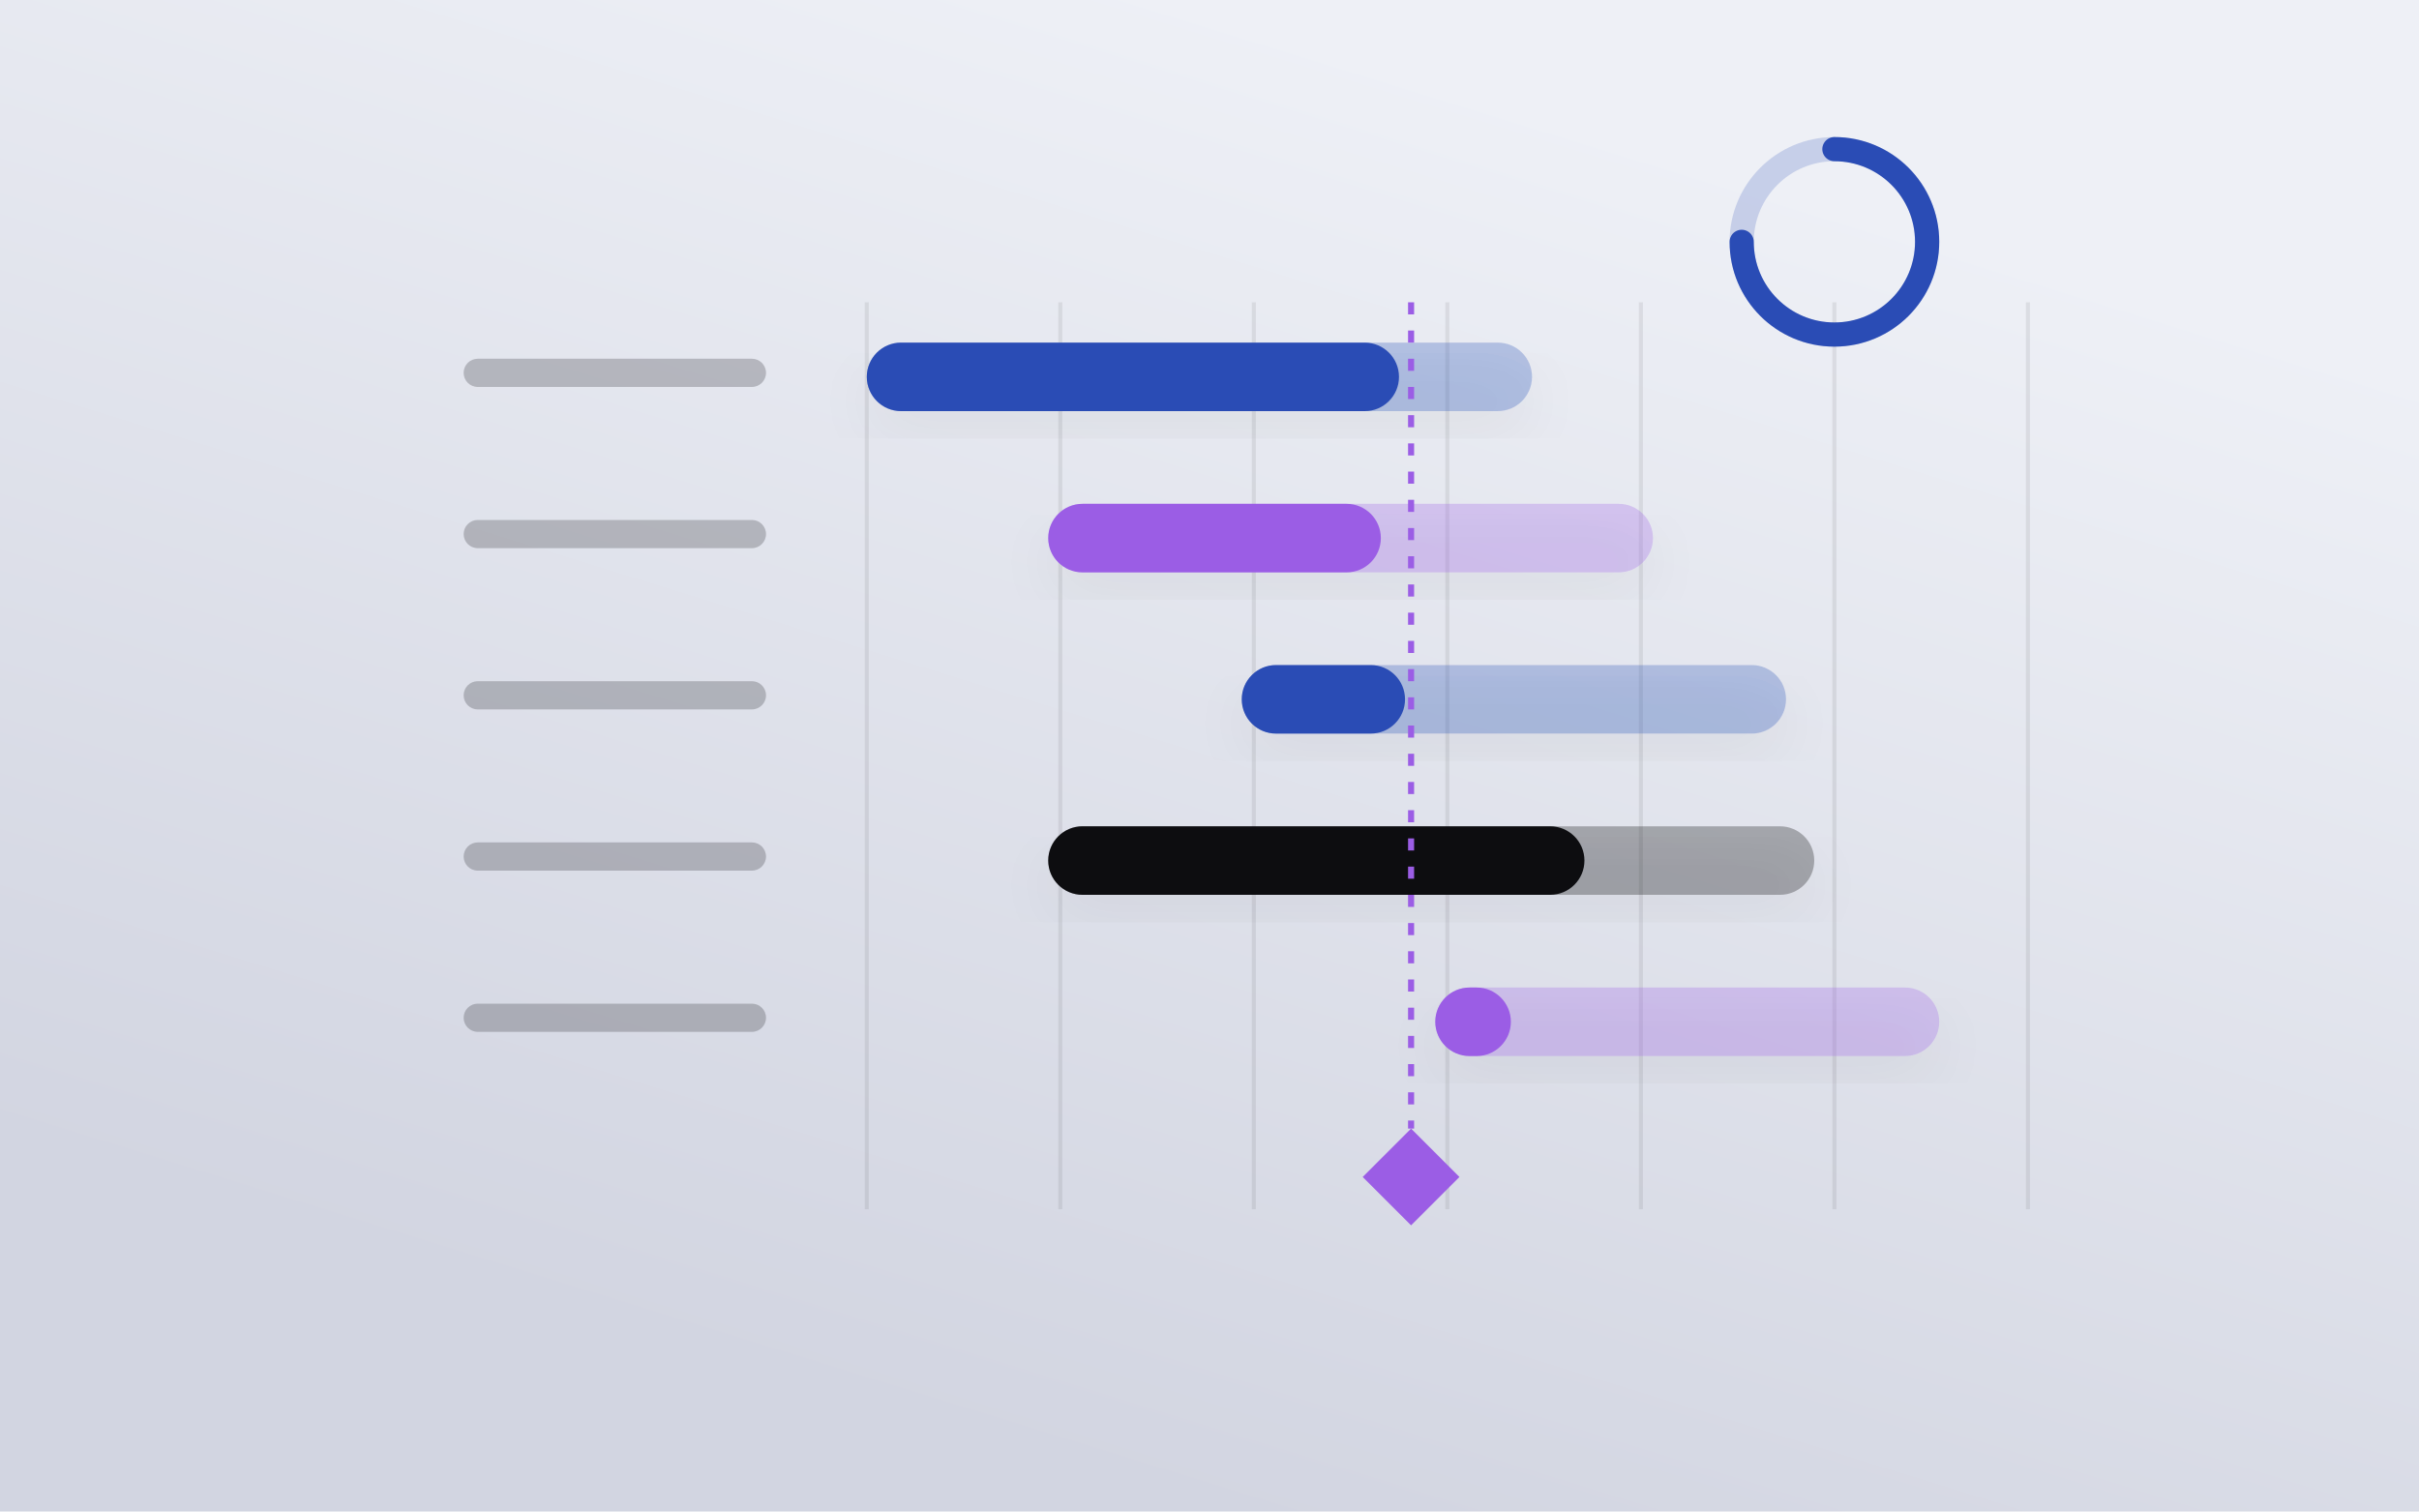
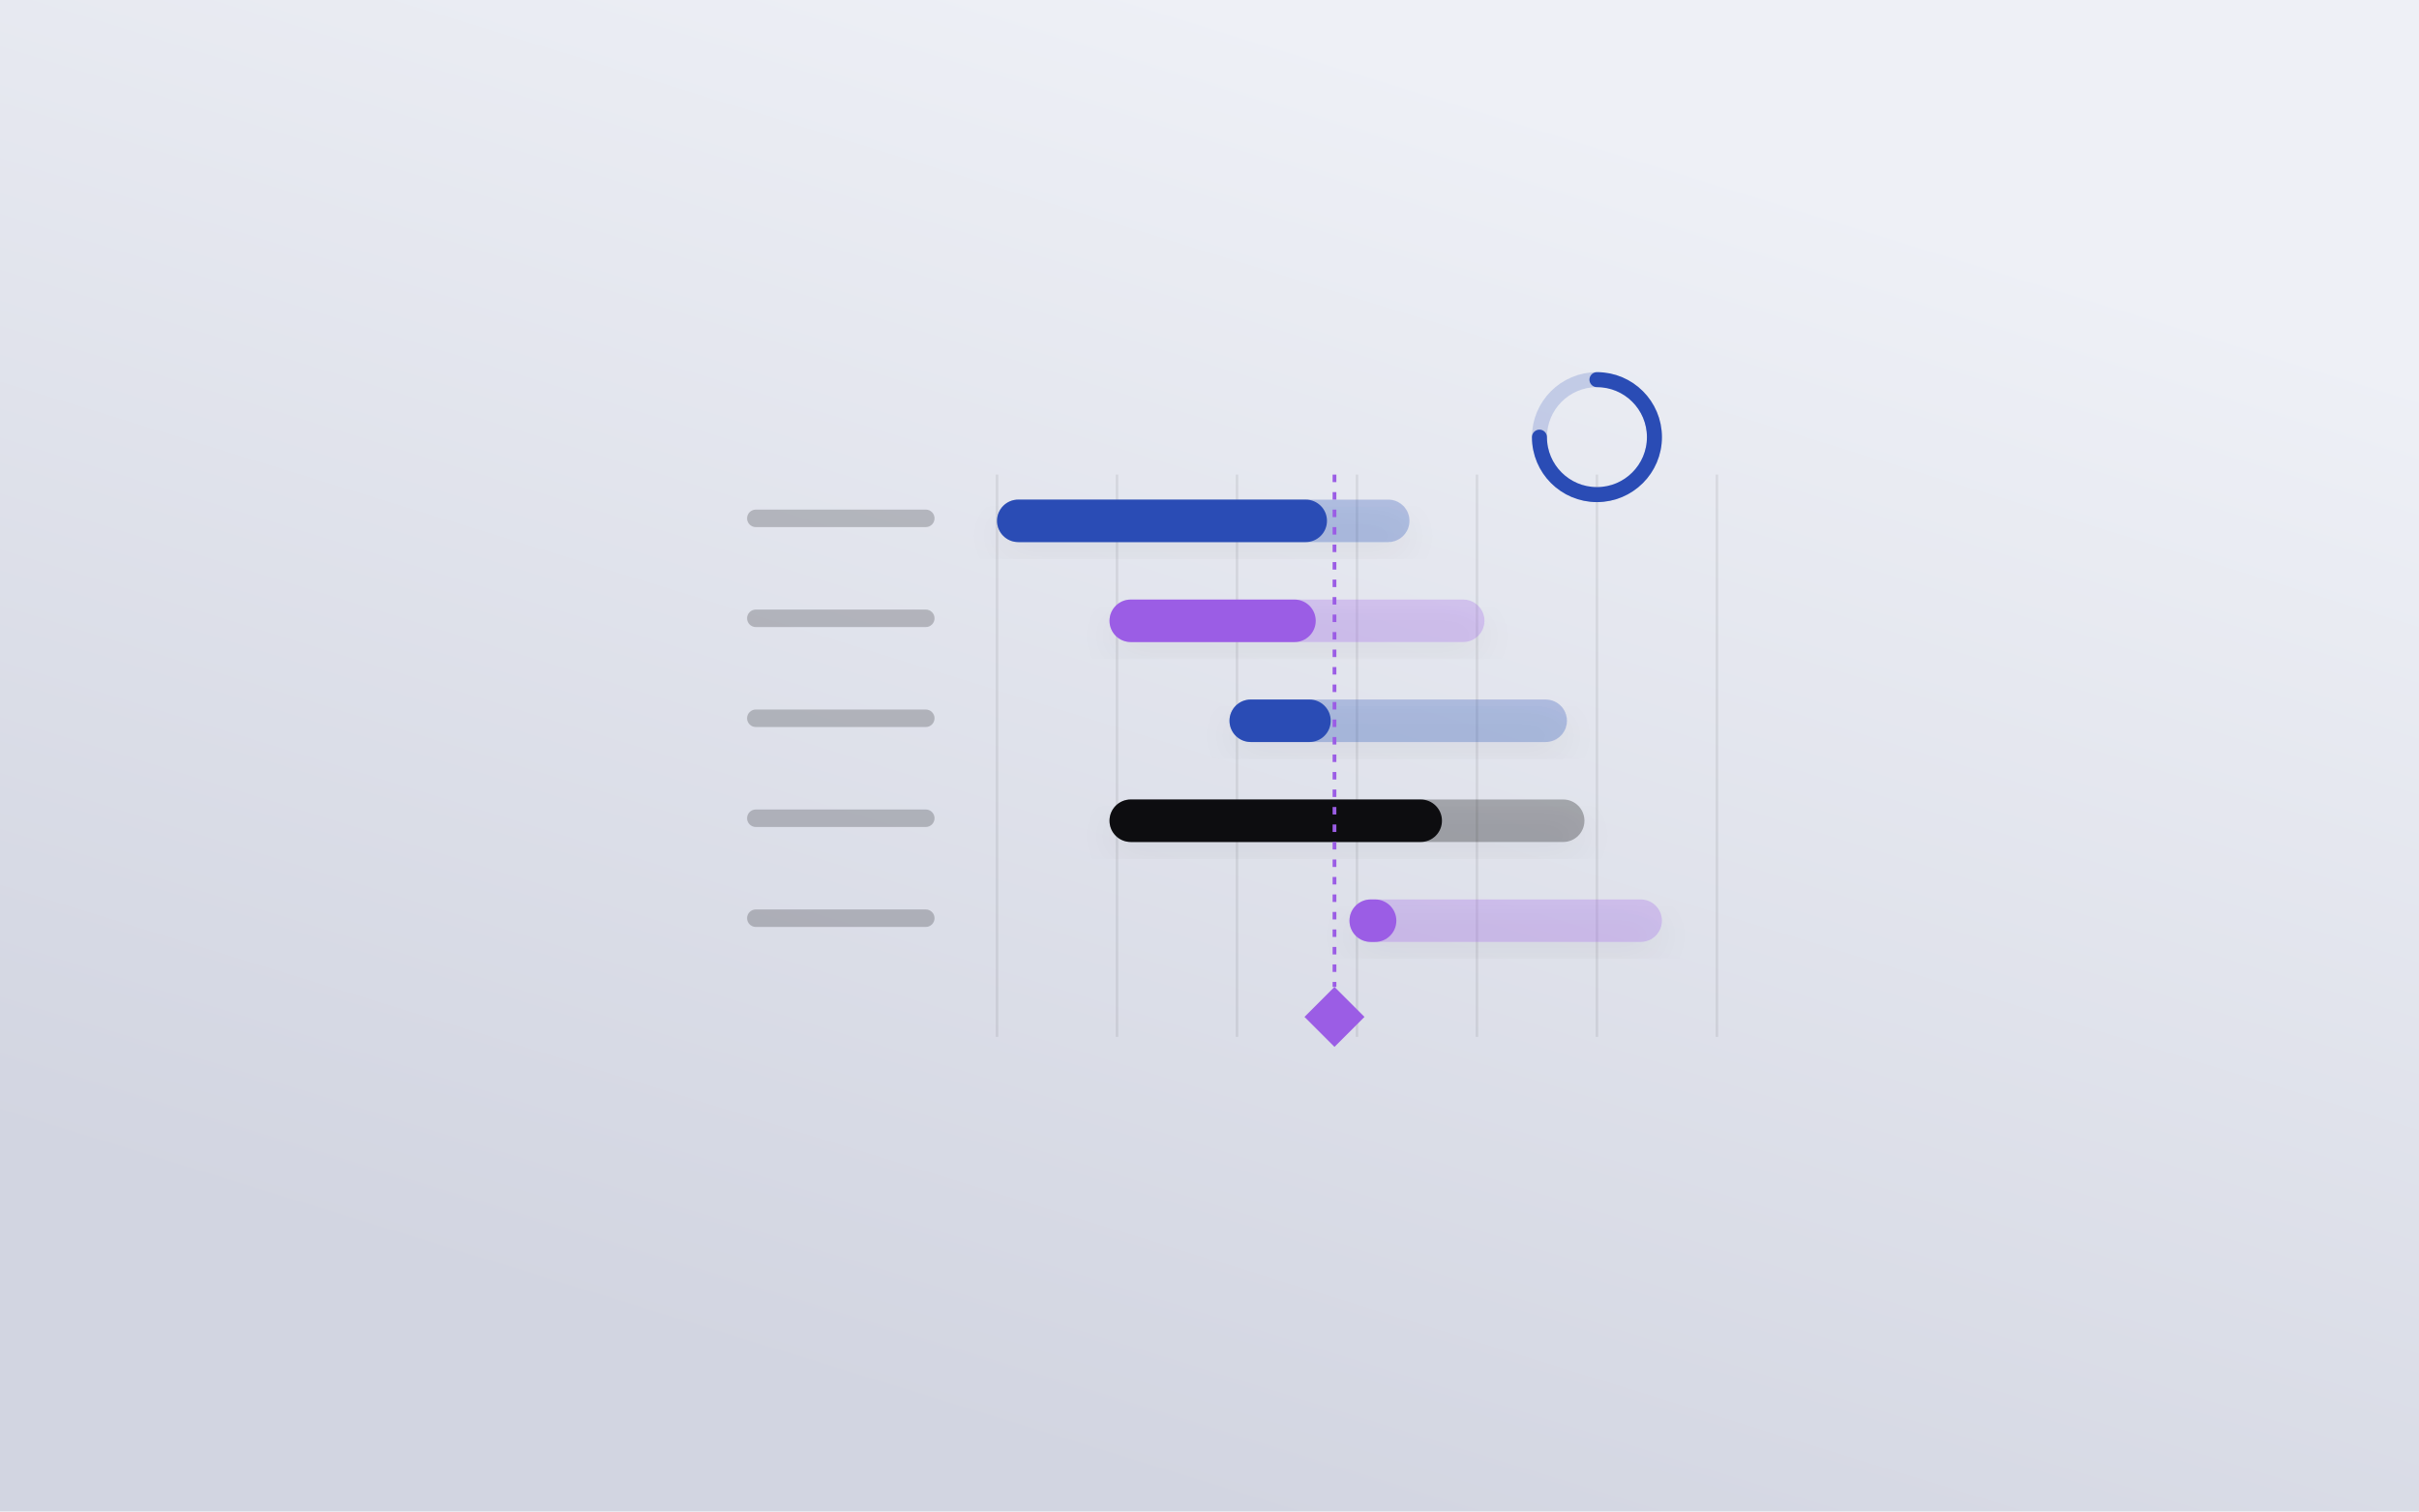
<svg xmlns="http://www.w3.org/2000/svg" viewBox="0 0 1200 750" width="1200" height="750">
  <defs>
    <linearGradient id="bg" x1="0.7" y1="0.1" x2="0.3" y2="0.9">
      <stop offset="0" stop-color="#eef0f6" />
      <stop offset="1" stop-color="#d2d5e1" />
    </linearGradient>
    <filter id="sh" x="-20%" y="-20%" width="140%" height="160%">
      <feDropShadow dx="0" dy="12" stdDeviation="14" flood-color="#0d0d10" flood-opacity=".16" />
    </filter>
  </defs>
  <rect width="1200" height="750" fill="url(#bg)" />
-   <line x1="430" y1="150" x2="430" y2="600" stroke="#0d0d10" stroke-opacity=".08" stroke-width="2" />
-   <line x1="526" y1="150" x2="526" y2="600" stroke="#0d0d10" stroke-opacity=".08" stroke-width="2" />
-   <line x1="622" y1="150" x2="622" y2="600" stroke="#0d0d10" stroke-opacity=".08" stroke-width="2" />
-   <line x1="718" y1="150" x2="718" y2="600" stroke="#0d0d10" stroke-opacity=".08" stroke-width="2" />
-   <line x1="814" y1="150" x2="814" y2="600" stroke="#0d0d10" stroke-opacity=".08" stroke-width="2" />
-   <line x1="910" y1="150" x2="910" y2="600" stroke="#0d0d10" stroke-opacity=".08" stroke-width="2" />
-   <line x1="1006" y1="150" x2="1006" y2="600" stroke="#0d0d10" stroke-opacity=".08" stroke-width="2" />
-   <rect x="230" y="178" width="150" height="14" rx="7" fill="#0d0d10" fill-opacity=".22" />
-   <g filter="url(#sh)">
-     <rect x="430" y="170" width="330" height="34" rx="17" fill="#2a4cb5" fill-opacity=".28" />
+   <g transform="translate(600 375) scale(0.62) translate(-600 -375)">
+     <line x1="430" y1="150" x2="430" y2="600" stroke="#0d0d10" stroke-opacity=".08" stroke-width="2" />
+     <line x1="526" y1="150" x2="526" y2="600" stroke="#0d0d10" stroke-opacity=".08" stroke-width="2" />
+     <line x1="622" y1="150" x2="622" y2="600" stroke="#0d0d10" stroke-opacity=".08" stroke-width="2" />
+     <line x1="718" y1="150" x2="718" y2="600" stroke="#0d0d10" stroke-opacity=".08" stroke-width="2" />
+     <line x1="814" y1="150" x2="814" y2="600" stroke="#0d0d10" stroke-opacity=".08" stroke-width="2" />
+     <line x1="910" y1="150" x2="910" y2="600" stroke="#0d0d10" stroke-opacity=".08" stroke-width="2" />
+     <line x1="1006" y1="150" x2="1006" y2="600" stroke="#0d0d10" stroke-opacity=".08" stroke-width="2" />
+     <rect x="230" y="178" width="150" height="14" rx="7" fill="#0d0d10" fill-opacity=".22" />
+     <g filter="url(#sh)">
+       <rect x="430" y="170" width="330" height="34" rx="17" fill="#2a4cb5" fill-opacity=".28" />
+     </g>
+     <rect x="430" y="170" width="264" height="34" rx="17" fill="#2a4cb5" />
+     <rect x="230" y="258" width="150" height="14" rx="7" fill="#0d0d10" fill-opacity=".22" />
+     <g filter="url(#sh)">
+       <rect x="520" y="250" width="300" height="34" rx="17" fill="#9b5de5" fill-opacity=".28" />
+     </g>
+     <rect x="520" y="250" width="165" height="34" rx="17" fill="#9b5de5" />
+     <rect x="230" y="338" width="150" height="14" rx="7" fill="#0d0d10" fill-opacity=".22" />
+     <g filter="url(#sh)">
+       <rect x="616" y="330" width="270" height="34" rx="17" fill="#2a4cb5" fill-opacity=".28" />
+     </g>
+     <rect x="616" y="330" width="81" height="34" rx="17" fill="#2a4cb5" />
+     <rect x="230" y="418" width="150" height="14" rx="7" fill="#0d0d10" fill-opacity=".22" />
+     <g filter="url(#sh)">
+       <rect x="520" y="410" width="380" height="34" rx="17" fill="#0d0d10" fill-opacity=".28" />
+     </g>
+     <rect x="520" y="410" width="266" height="34" rx="17" fill="#0d0d10" />
+     <rect x="230" y="498" width="150" height="14" rx="7" fill="#0d0d10" fill-opacity=".22" />
+     <g filter="url(#sh)">
+       <rect x="712" y="490" width="250" height="34" rx="17" fill="#9b5de5" fill-opacity=".28" />
+     </g>
+     <rect x="712" y="490" width="37.5" height="34" rx="17" fill="#9b5de5" />
+     <circle cx="910" cy="120" r="46" fill="none" stroke="#2a4cb5" stroke-opacity=".2" stroke-width="12" />
+     <path d="M910 74 A46 46 0 1 1 864 120" fill="none" stroke="#2a4cb5" stroke-width="12" stroke-linecap="round" />
+     <polygon points="700,560 724,584 700,608 676,584" fill="#9b5de5" />
+     <line x1="700" y1="150" x2="700" y2="560" stroke="#9b5de5" stroke-width="3" stroke-dasharray="6 8" />
  </g>
-   <rect x="430" y="170" width="264" height="34" rx="17" fill="#2a4cb5" />
-   <rect x="230" y="258" width="150" height="14" rx="7" fill="#0d0d10" fill-opacity=".22" />
-   <g filter="url(#sh)">
-     <rect x="520" y="250" width="300" height="34" rx="17" fill="#9b5de5" fill-opacity=".28" />
-   </g>
-   <rect x="520" y="250" width="165" height="34" rx="17" fill="#9b5de5" />
-   <rect x="230" y="338" width="150" height="14" rx="7" fill="#0d0d10" fill-opacity=".22" />
-   <g filter="url(#sh)">
-     <rect x="616" y="330" width="270" height="34" rx="17" fill="#2a4cb5" fill-opacity=".28" />
-   </g>
-   <rect x="616" y="330" width="81" height="34" rx="17" fill="#2a4cb5" />
-   <rect x="230" y="418" width="150" height="14" rx="7" fill="#0d0d10" fill-opacity=".22" />
-   <g filter="url(#sh)">
-     <rect x="520" y="410" width="380" height="34" rx="17" fill="#0d0d10" fill-opacity=".28" />
-   </g>
-   <rect x="520" y="410" width="266" height="34" rx="17" fill="#0d0d10" />
-   <rect x="230" y="498" width="150" height="14" rx="7" fill="#0d0d10" fill-opacity=".22" />
-   <g filter="url(#sh)">
-     <rect x="712" y="490" width="250" height="34" rx="17" fill="#9b5de5" fill-opacity=".28" />
-   </g>
-   <rect x="712" y="490" width="37.5" height="34" rx="17" fill="#9b5de5" />
-   <circle cx="910" cy="120" r="46" fill="none" stroke="#2a4cb5" stroke-opacity=".2" stroke-width="12" />
-   <path d="M910 74 A46 46 0 1 1 864 120" fill="none" stroke="#2a4cb5" stroke-width="12" stroke-linecap="round" />
-   <polygon points="700,560 724,584 700,608 676,584" fill="#9b5de5" />
-   <line x1="700" y1="150" x2="700" y2="560" stroke="#9b5de5" stroke-width="3" stroke-dasharray="6 8" />
</svg>
